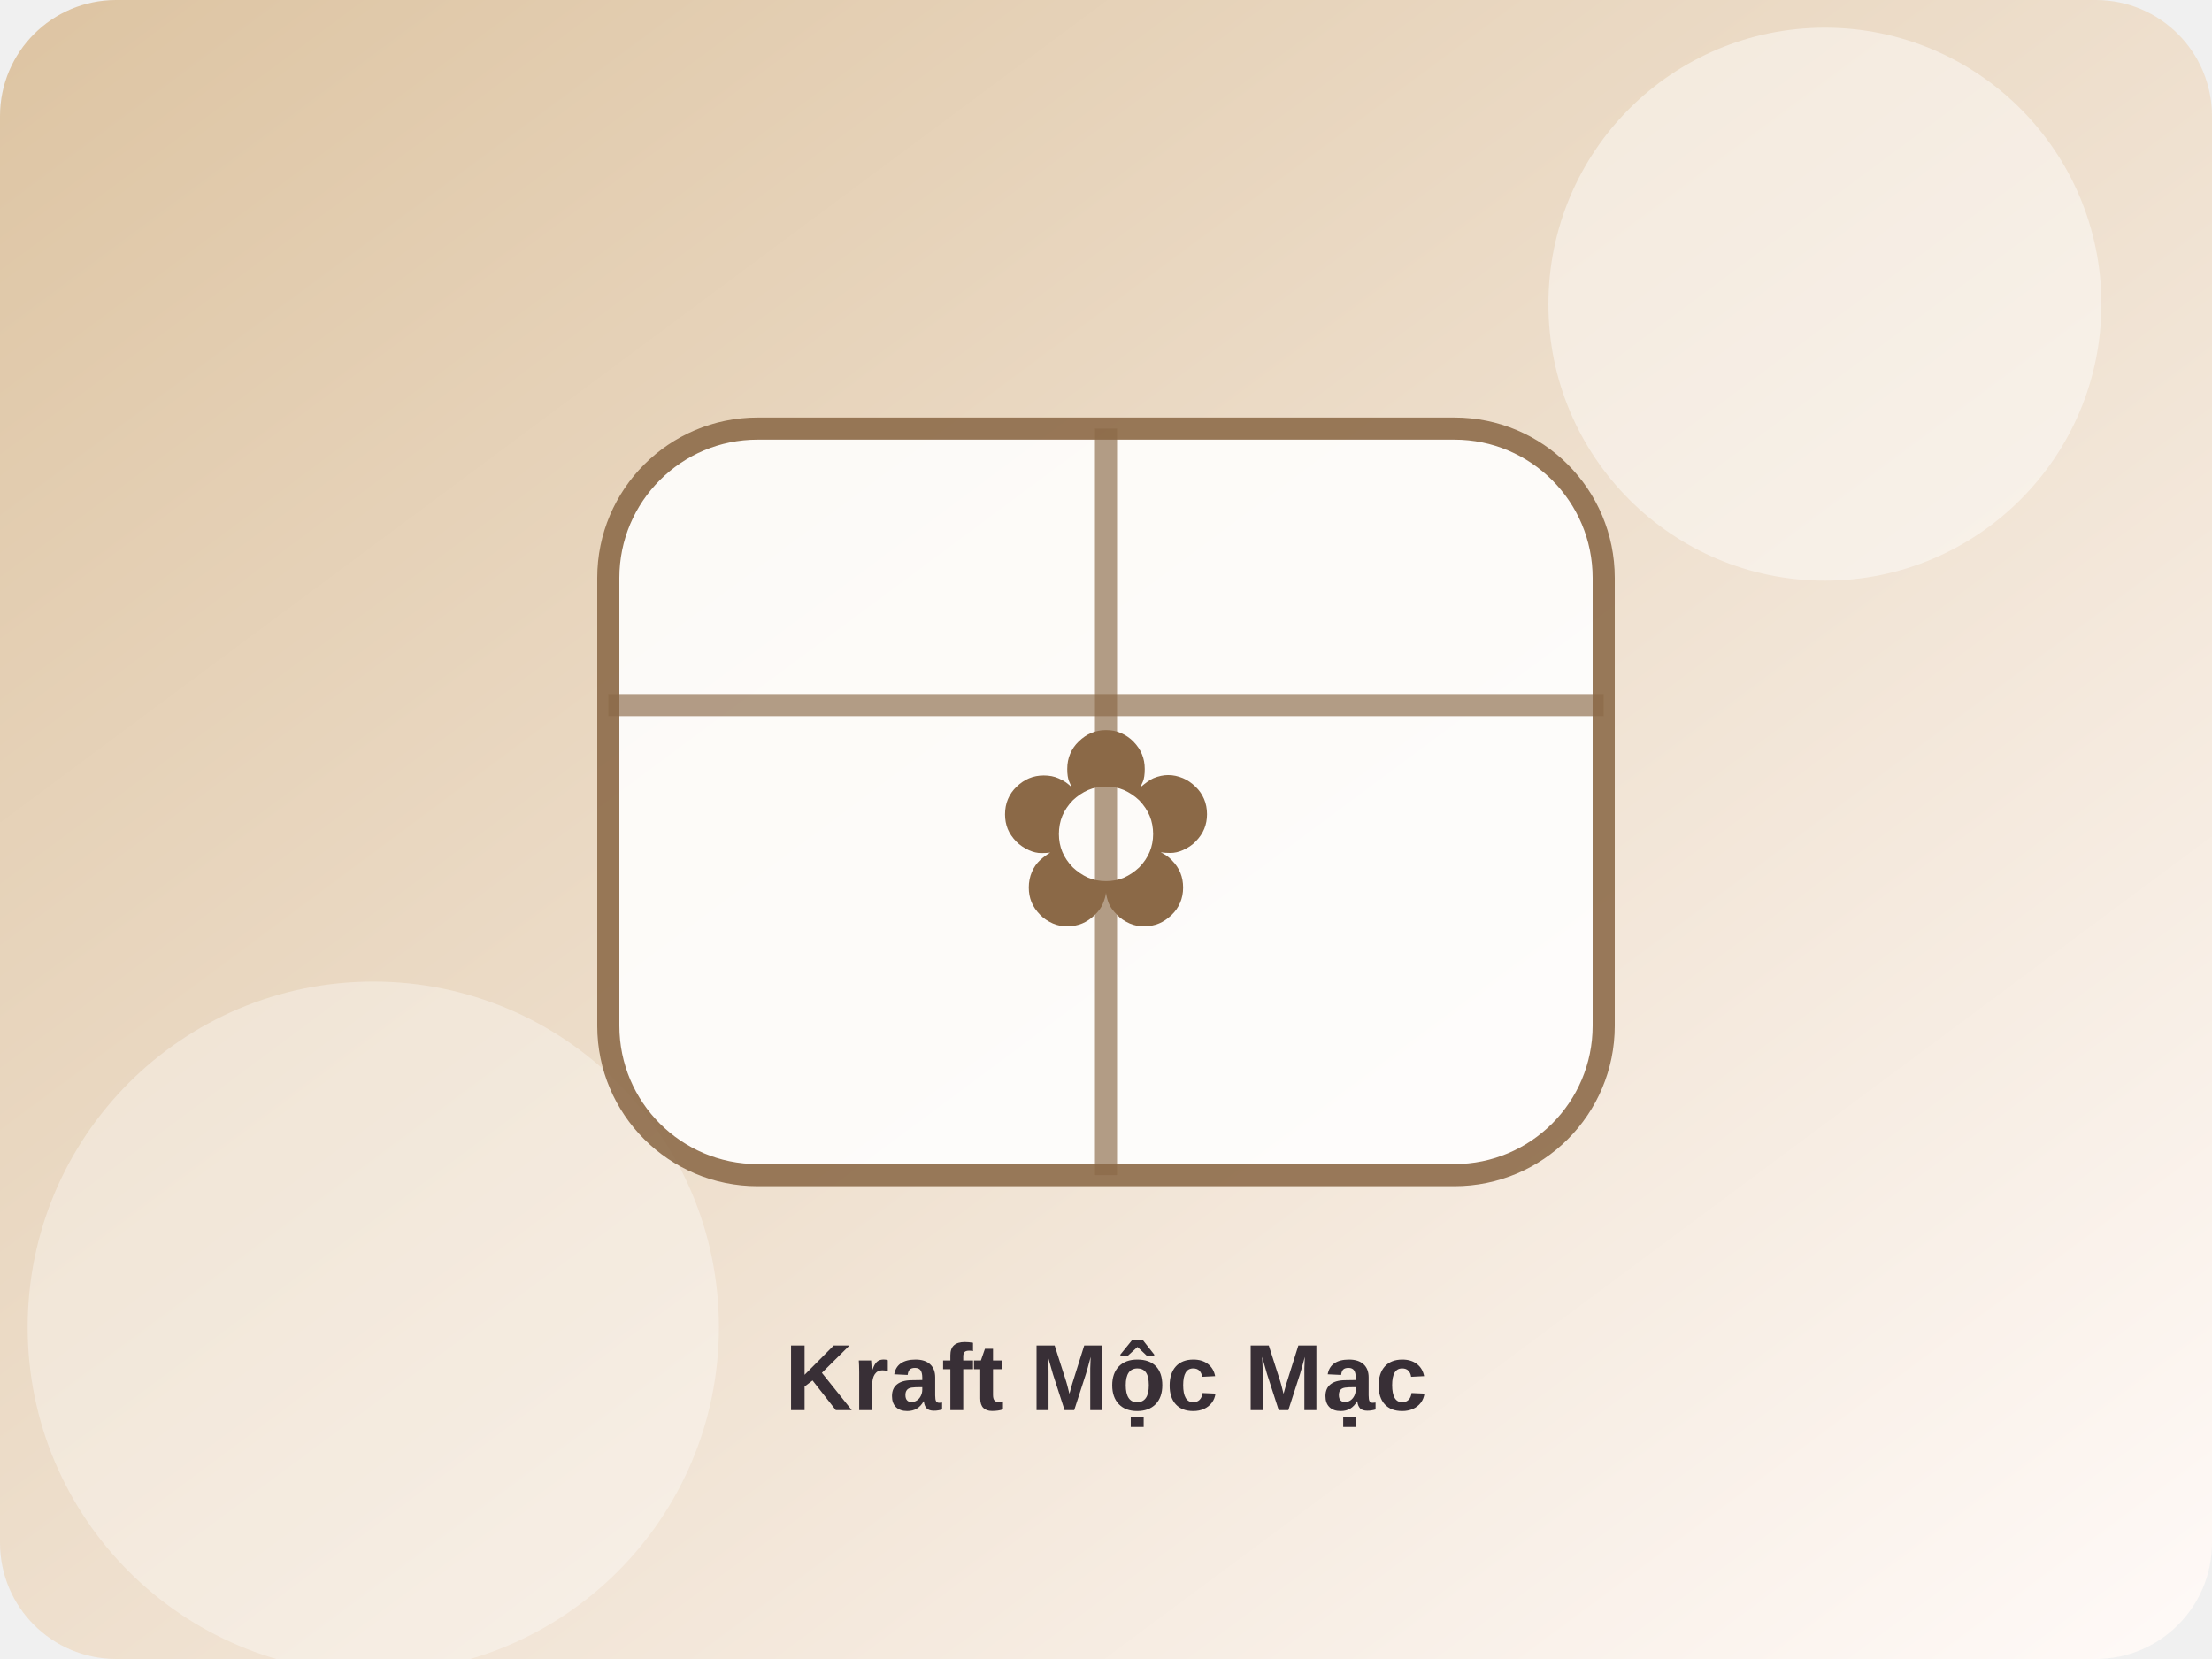
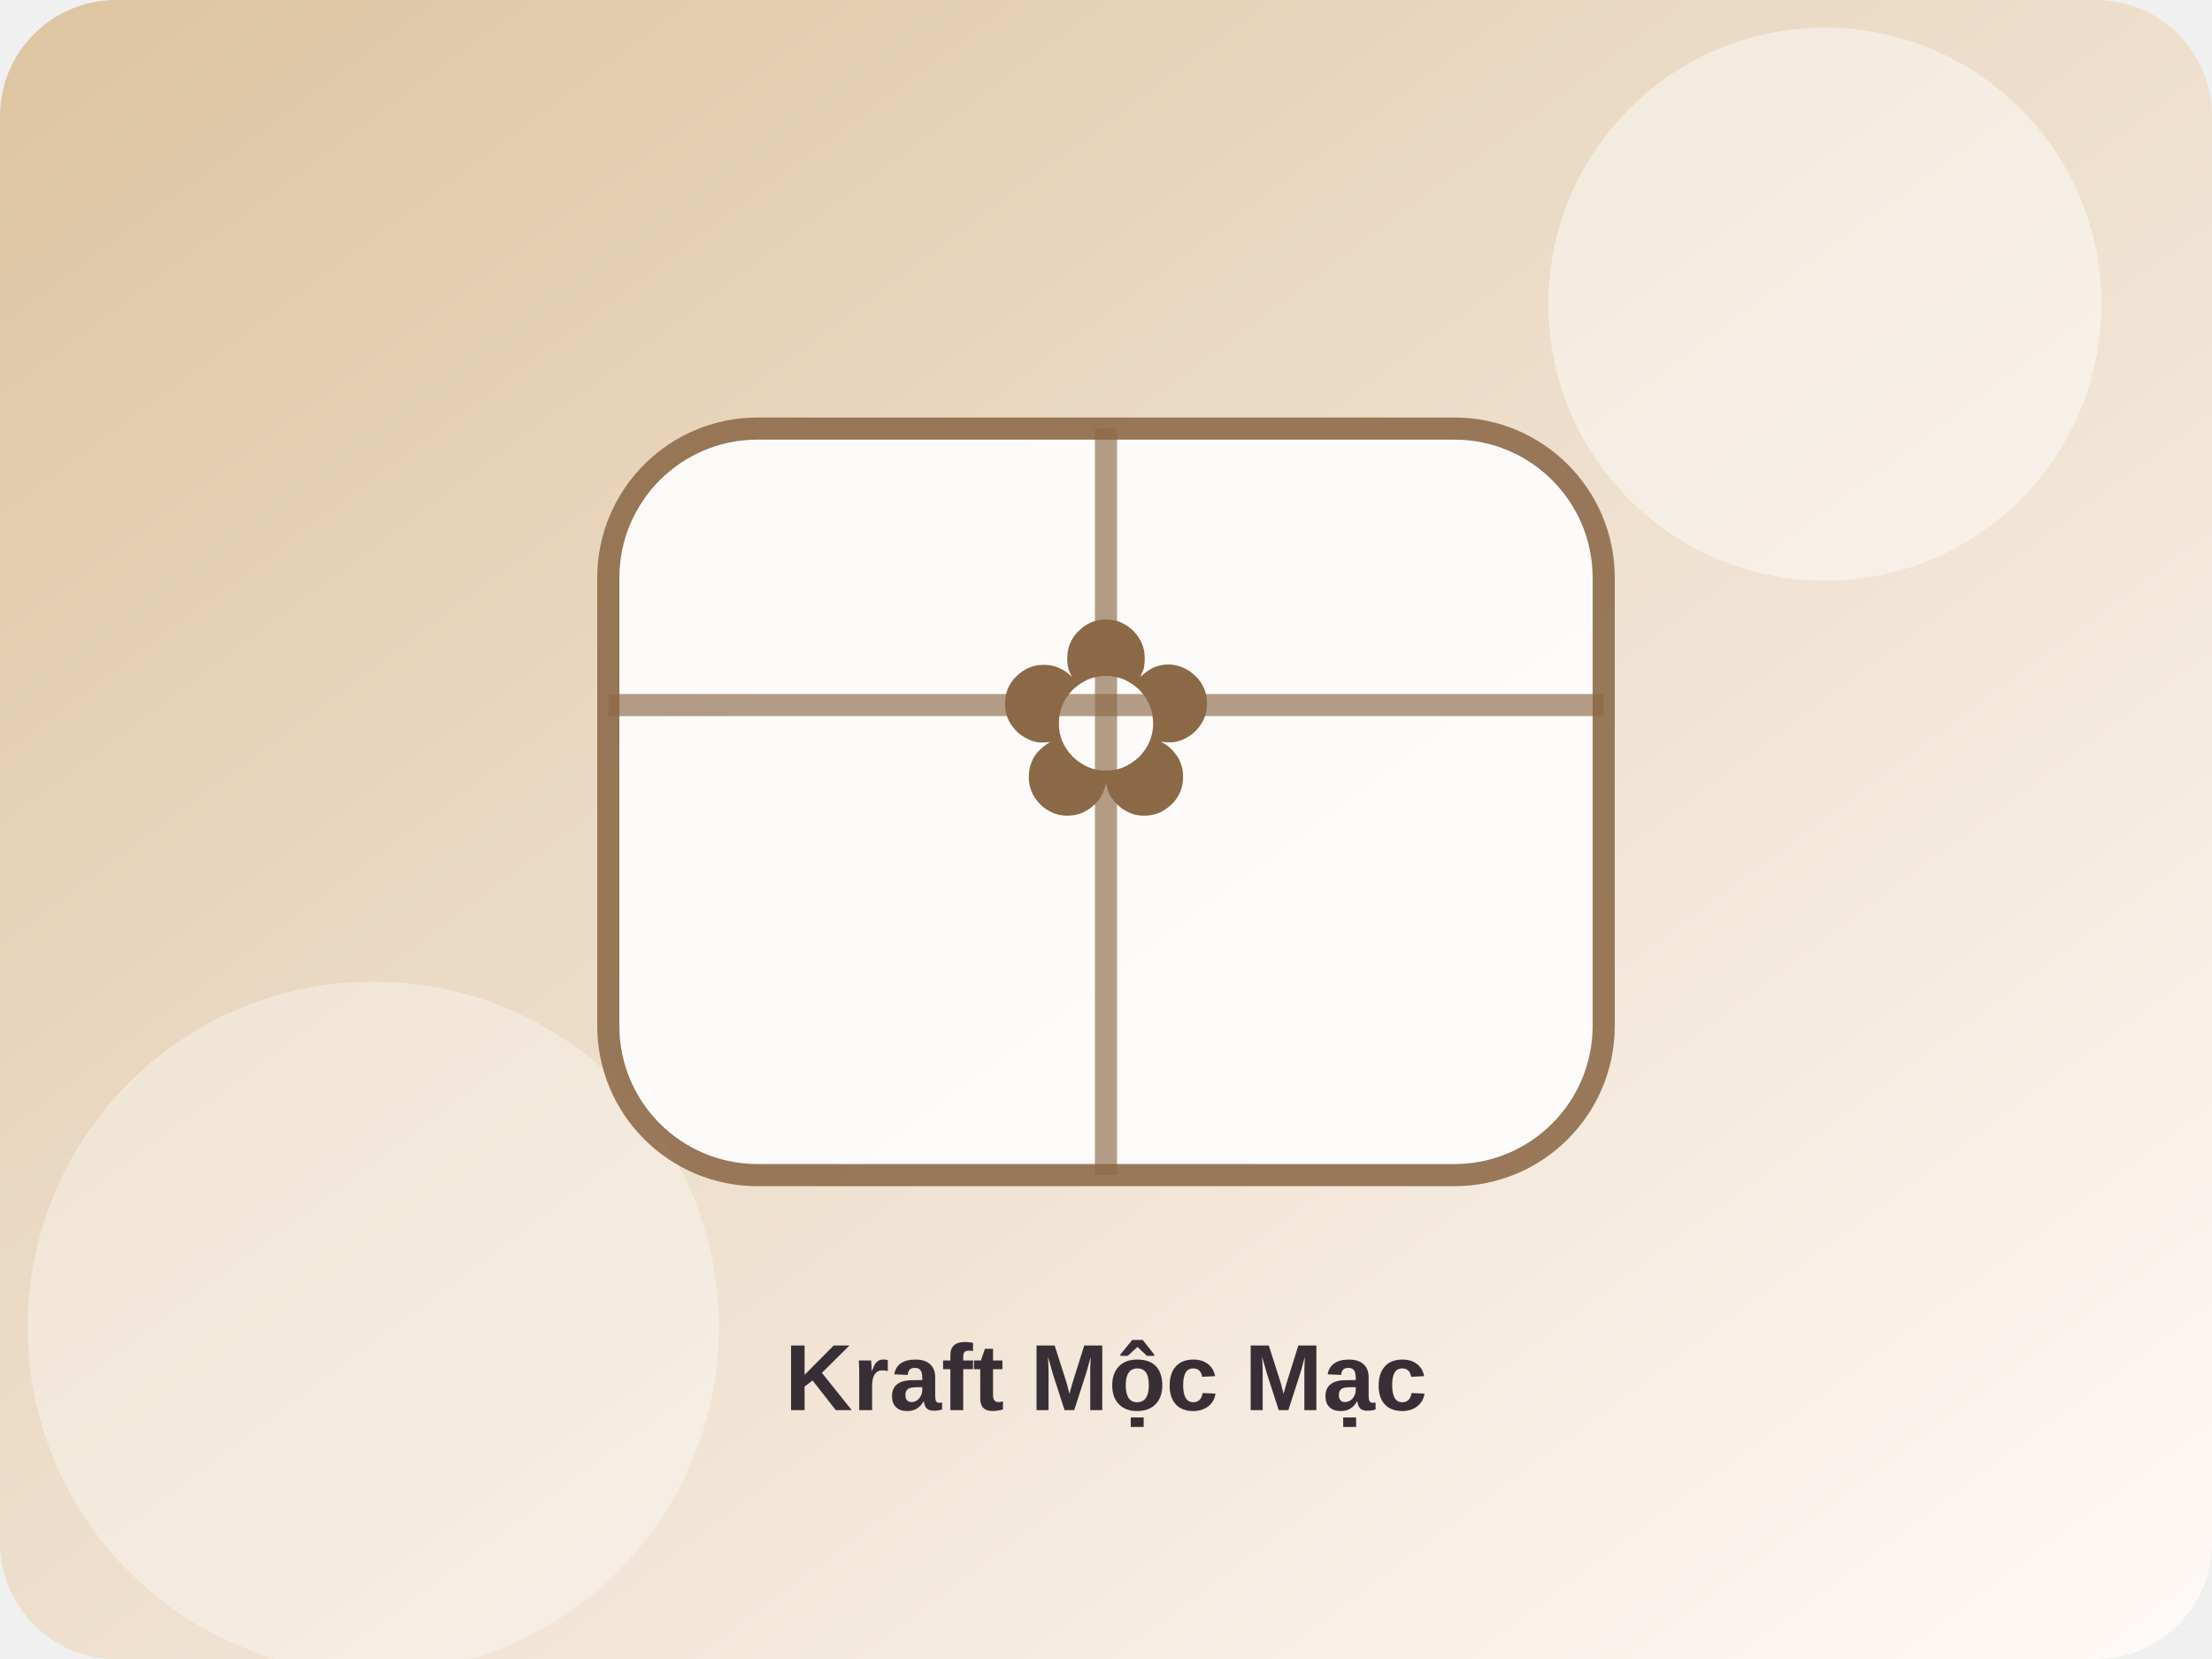
<svg xmlns="http://www.w3.org/2000/svg" width="800" height="600" viewBox="0 0 800 600">
  <defs>
    <linearGradient id="g" x1="0" y1="0" x2="1" y2="1">
      <stop stop-color="#ddc4a2" />
      <stop offset="1" stop-color="#fffaf8" />
    </linearGradient>
  </defs>
  <rect width="800" height="600" rx="42" fill="url(#g)" />
  <circle cx="660" cy="110" r="100" fill="#fff" opacity=".45" />
  <circle cx="135" cy="480" r="125" fill="#fff" opacity=".34" />
  <rect x="220" y="155" width="360" height="270" rx="54" fill="#fff" opacity=".88" stroke="#8b6947" stroke-width="8" />
  <path d="M220 255h360" stroke="#8b6947" stroke-width="8" opacity=".65" />
  <path d="M400 155v270" stroke="#8b6947" stroke-width="8" opacity=".65" />
-   <text x="400" y="335" font-size="100" text-anchor="middle" font-family="Arial" fill="#8b6947">✿</text>
+   <text x="400" y="295" font-size="100" text-anchor="middle" font-family="Arial" fill="#8b6947">✿</text>
  <text x="400" y="510" font-size="34" font-weight="700" text-anchor="middle" font-family="Arial" fill="#382f36">Kraft Mộc Mạc</text>
</svg>
